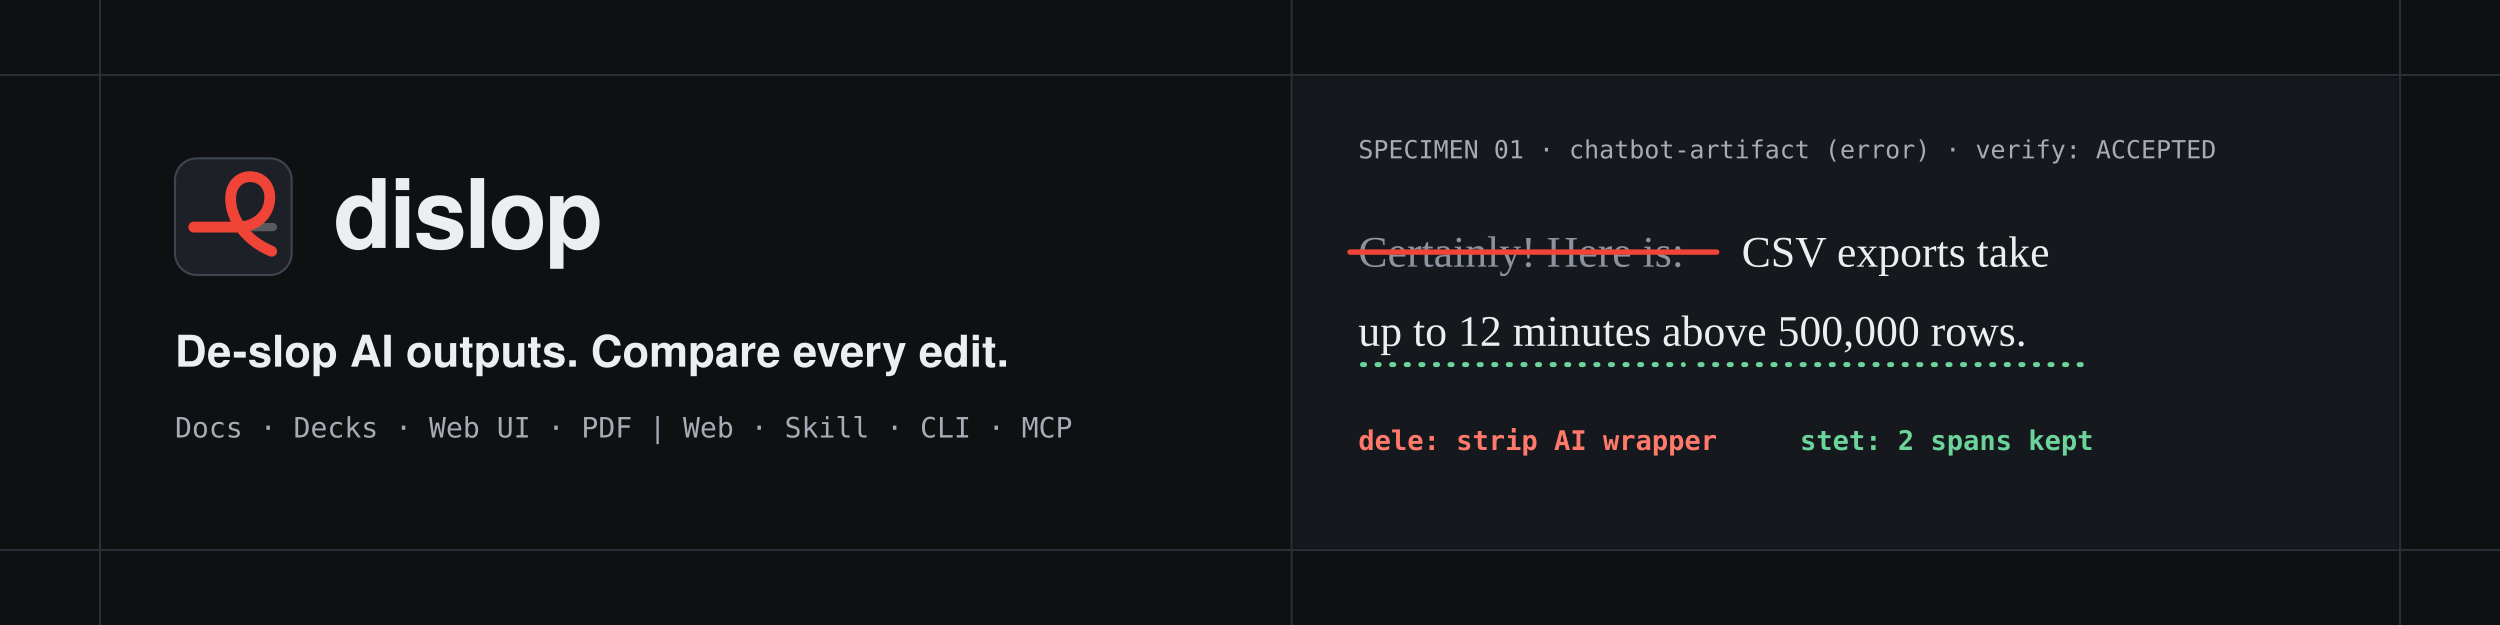
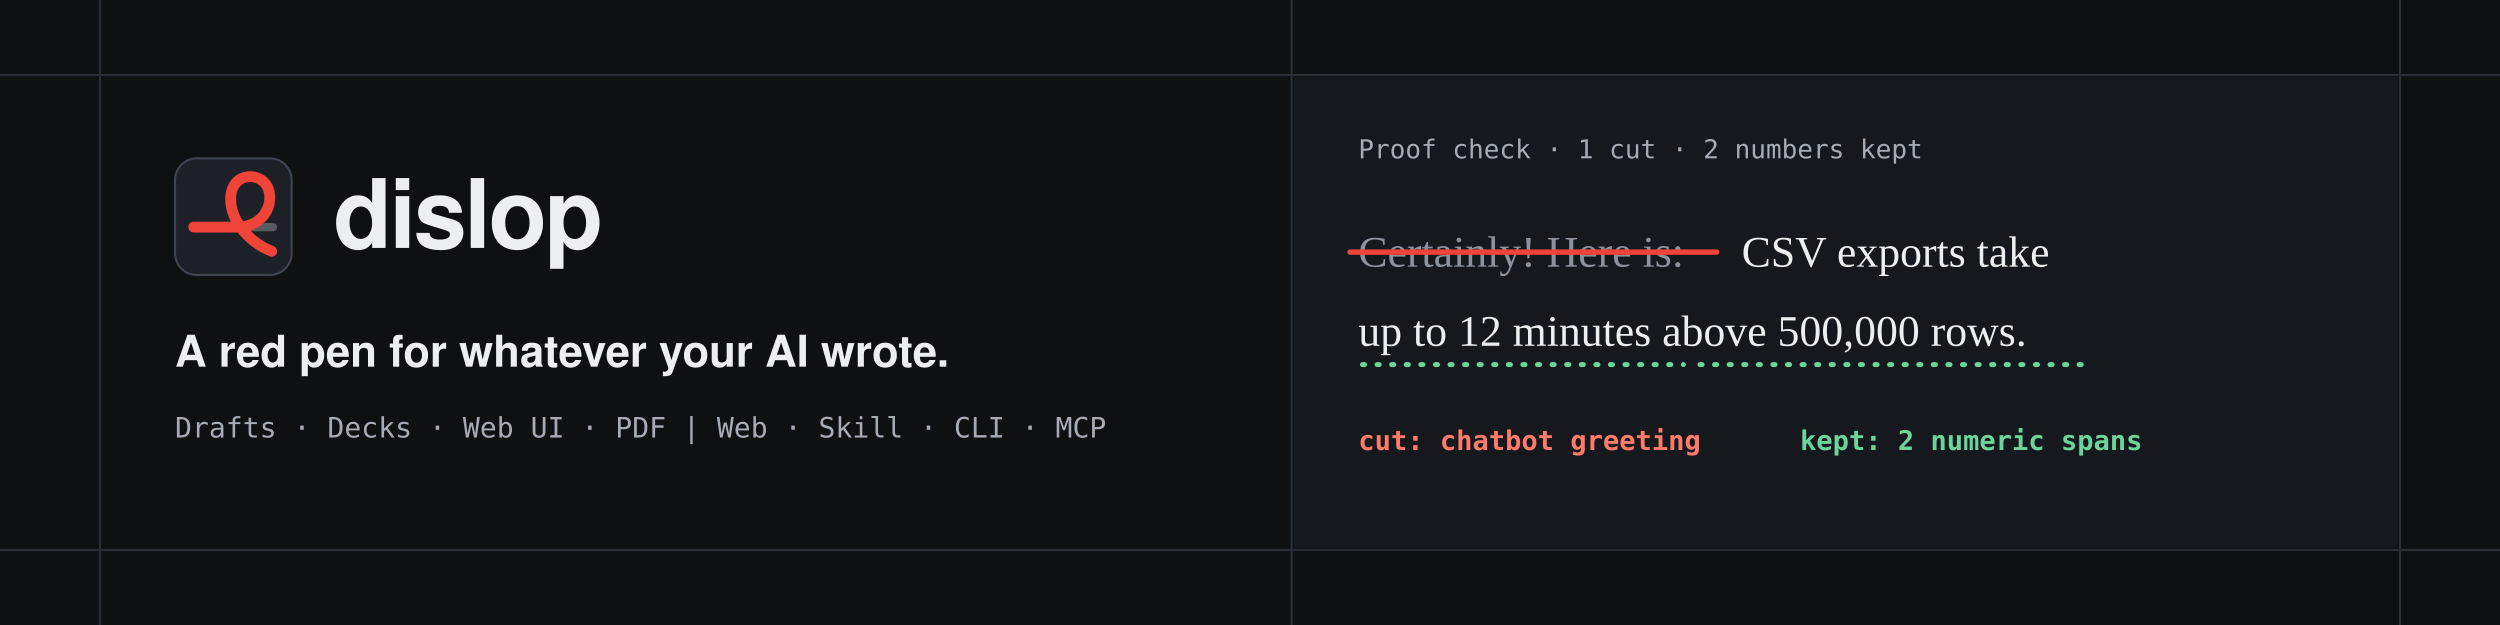
- <svg xmlns="http://www.w3.org/2000/svg" viewBox="0 0 1200 300" width="1200" height="300" fill="none" role="img" aria-label="dislop — De-slop AI outputs and compare every edit">
+ <svg xmlns="http://www.w3.org/2000/svg" viewBox="0 0 1200 300" width="1200" height="300" fill="none" role="img" aria-label="dislop — A red pen for whatever your AI wrote">
  <rect width="1200" height="300" fill="#0E1012" />
  <line x1="48" y1="0" x2="48" y2="300" stroke="#2A2F37" stroke-width="1" />
  <line x1="620" y1="0" x2="620" y2="300" stroke="#2A2F37" stroke-width="1" />
  <line x1="1152" y1="0" x2="1152" y2="300" stroke="#2A2F37" stroke-width="1" />
  <line x1="0" y1="36" x2="1200" y2="36" stroke="#2A2F37" stroke-width="1" />
  <line x1="0" y1="264" x2="1200" y2="264" stroke="#2A2F37" stroke-width="1" />
  <g transform="translate(84, 76)">
    <rect width="56" height="56" rx="10.5" fill="#1D2127" stroke="#3E4551" stroke-width="1" />
    <line x1="9" y1="33" x2="47" y2="33" stroke="#ECEEF0" stroke-width="4" stroke-linecap="round" stroke-opacity="0.28" />
    <path d="M9 33H30C39 33 45.5 26.8 45.5 18.8C45.5 12.6 41.3 8.8 36 8.8C30.5 8.8 26.7 13.1 26.7 19.4C26.7 29.5 34.6 39.8 46.4 44.6" stroke="#F04438" stroke-width="5.2" stroke-linecap="round" stroke-linejoin="round" />
    <text x="76" y="43" fill="#ECEEF0" font-family="-apple-system, BlinkMacSystemFont, 'Segoe UI', Helvetica, Arial, sans-serif" font-size="46" font-weight="700" letter-spacing="-1.2">dislop</text>
  </g>
-   <text x="84" y="176" fill="#ECEEF0" font-family="-apple-system, BlinkMacSystemFont, 'Segoe UI', Helvetica, Arial, sans-serif" font-size="21" font-weight="600">De-slop AI outputs. Compare every edit.</text>
-   <text x="84" y="210" fill="#A6ACB5" font-family="ui-monospace, SFMono-Regular, Menlo, Consolas, monospace" font-size="13.5">Docs · Decks · Web UI · PDF  |  Web · Skill · CLI · MCP</text>
+   <text x="84" y="176" fill="#ECEEF0" font-family="-apple-system, BlinkMacSystemFont, 'Segoe UI', Helvetica, Arial, sans-serif" font-size="21" font-weight="600">A red pen for whatever your AI wrote.</text>
+   <text x="84" y="210" fill="#A6ACB5" font-family="ui-monospace, SFMono-Regular, Menlo, Consolas, monospace" font-size="13.5">Drafts · Decks · Web UI · PDF  |  Web · Skill · CLI · MCP</text>
  <rect x="621" y="37" width="530" height="226" fill="#15181C" />
-   <text x="652" y="76" fill="#A6ACB5" font-family="ui-monospace, SFMono-Regular, Menlo, Consolas, monospace" font-size="12">SPECIMEN 01  ·  chatbot-artifact (error)  ·  verify: ACCEPTED</text>
+   <text x="652" y="76" fill="#A6ACB5" font-family="ui-monospace, SFMono-Regular, Menlo, Consolas, monospace" font-size="12.5">Proof check  ·  1 cut  ·  2 numbers kept</text>
  <text x="652" y="128" fill="#8C939E" font-family="Georgia, 'Times New Roman', serif" font-size="21">Certainly! Here is:</text>
  <line x1="648" y1="121" x2="824" y2="121" stroke="#F04438" stroke-width="2.6" stroke-linecap="round" />
  <text x="836" y="128" fill="#ECEEF0" font-family="Georgia, 'Times New Roman', serif" font-size="21">CSV exports take</text>
  <text x="652" y="166" fill="#ECEEF0" font-family="Georgia, 'Times New Roman', serif" font-size="21">up to 12 minutes above 500,000 rows.</text>
  <line x1="654" y1="175" x2="808" y2="175" stroke="#6CD49B" stroke-width="2.4" stroke-linecap="round" stroke-dasharray="1 6" />
  <line x1="816" y1="175" x2="1000" y2="175" stroke="#6CD49B" stroke-width="2.4" stroke-linecap="round" stroke-dasharray="1 6" />
-   <text x="652" y="216" fill="#FF7A6B" font-family="ui-monospace, SFMono-Regular, Menlo, Consolas, monospace" font-size="13" font-weight="600">dele: strip AI wrapper</text>
-   <text x="864" y="216" fill="#6CD49B" font-family="ui-monospace, SFMono-Regular, Menlo, Consolas, monospace" font-size="13" font-weight="600">stet: 2 spans kept</text>
+   <text x="652" y="216" fill="#FF7A6B" font-family="ui-monospace, SFMono-Regular, Menlo, Consolas, monospace" font-size="13" font-weight="600">cut: chatbot greeting</text>
+   <text x="864" y="216" fill="#6CD49B" font-family="ui-monospace, SFMono-Regular, Menlo, Consolas, monospace" font-size="13" font-weight="600">kept: 2 numeric spans</text>
</svg>
